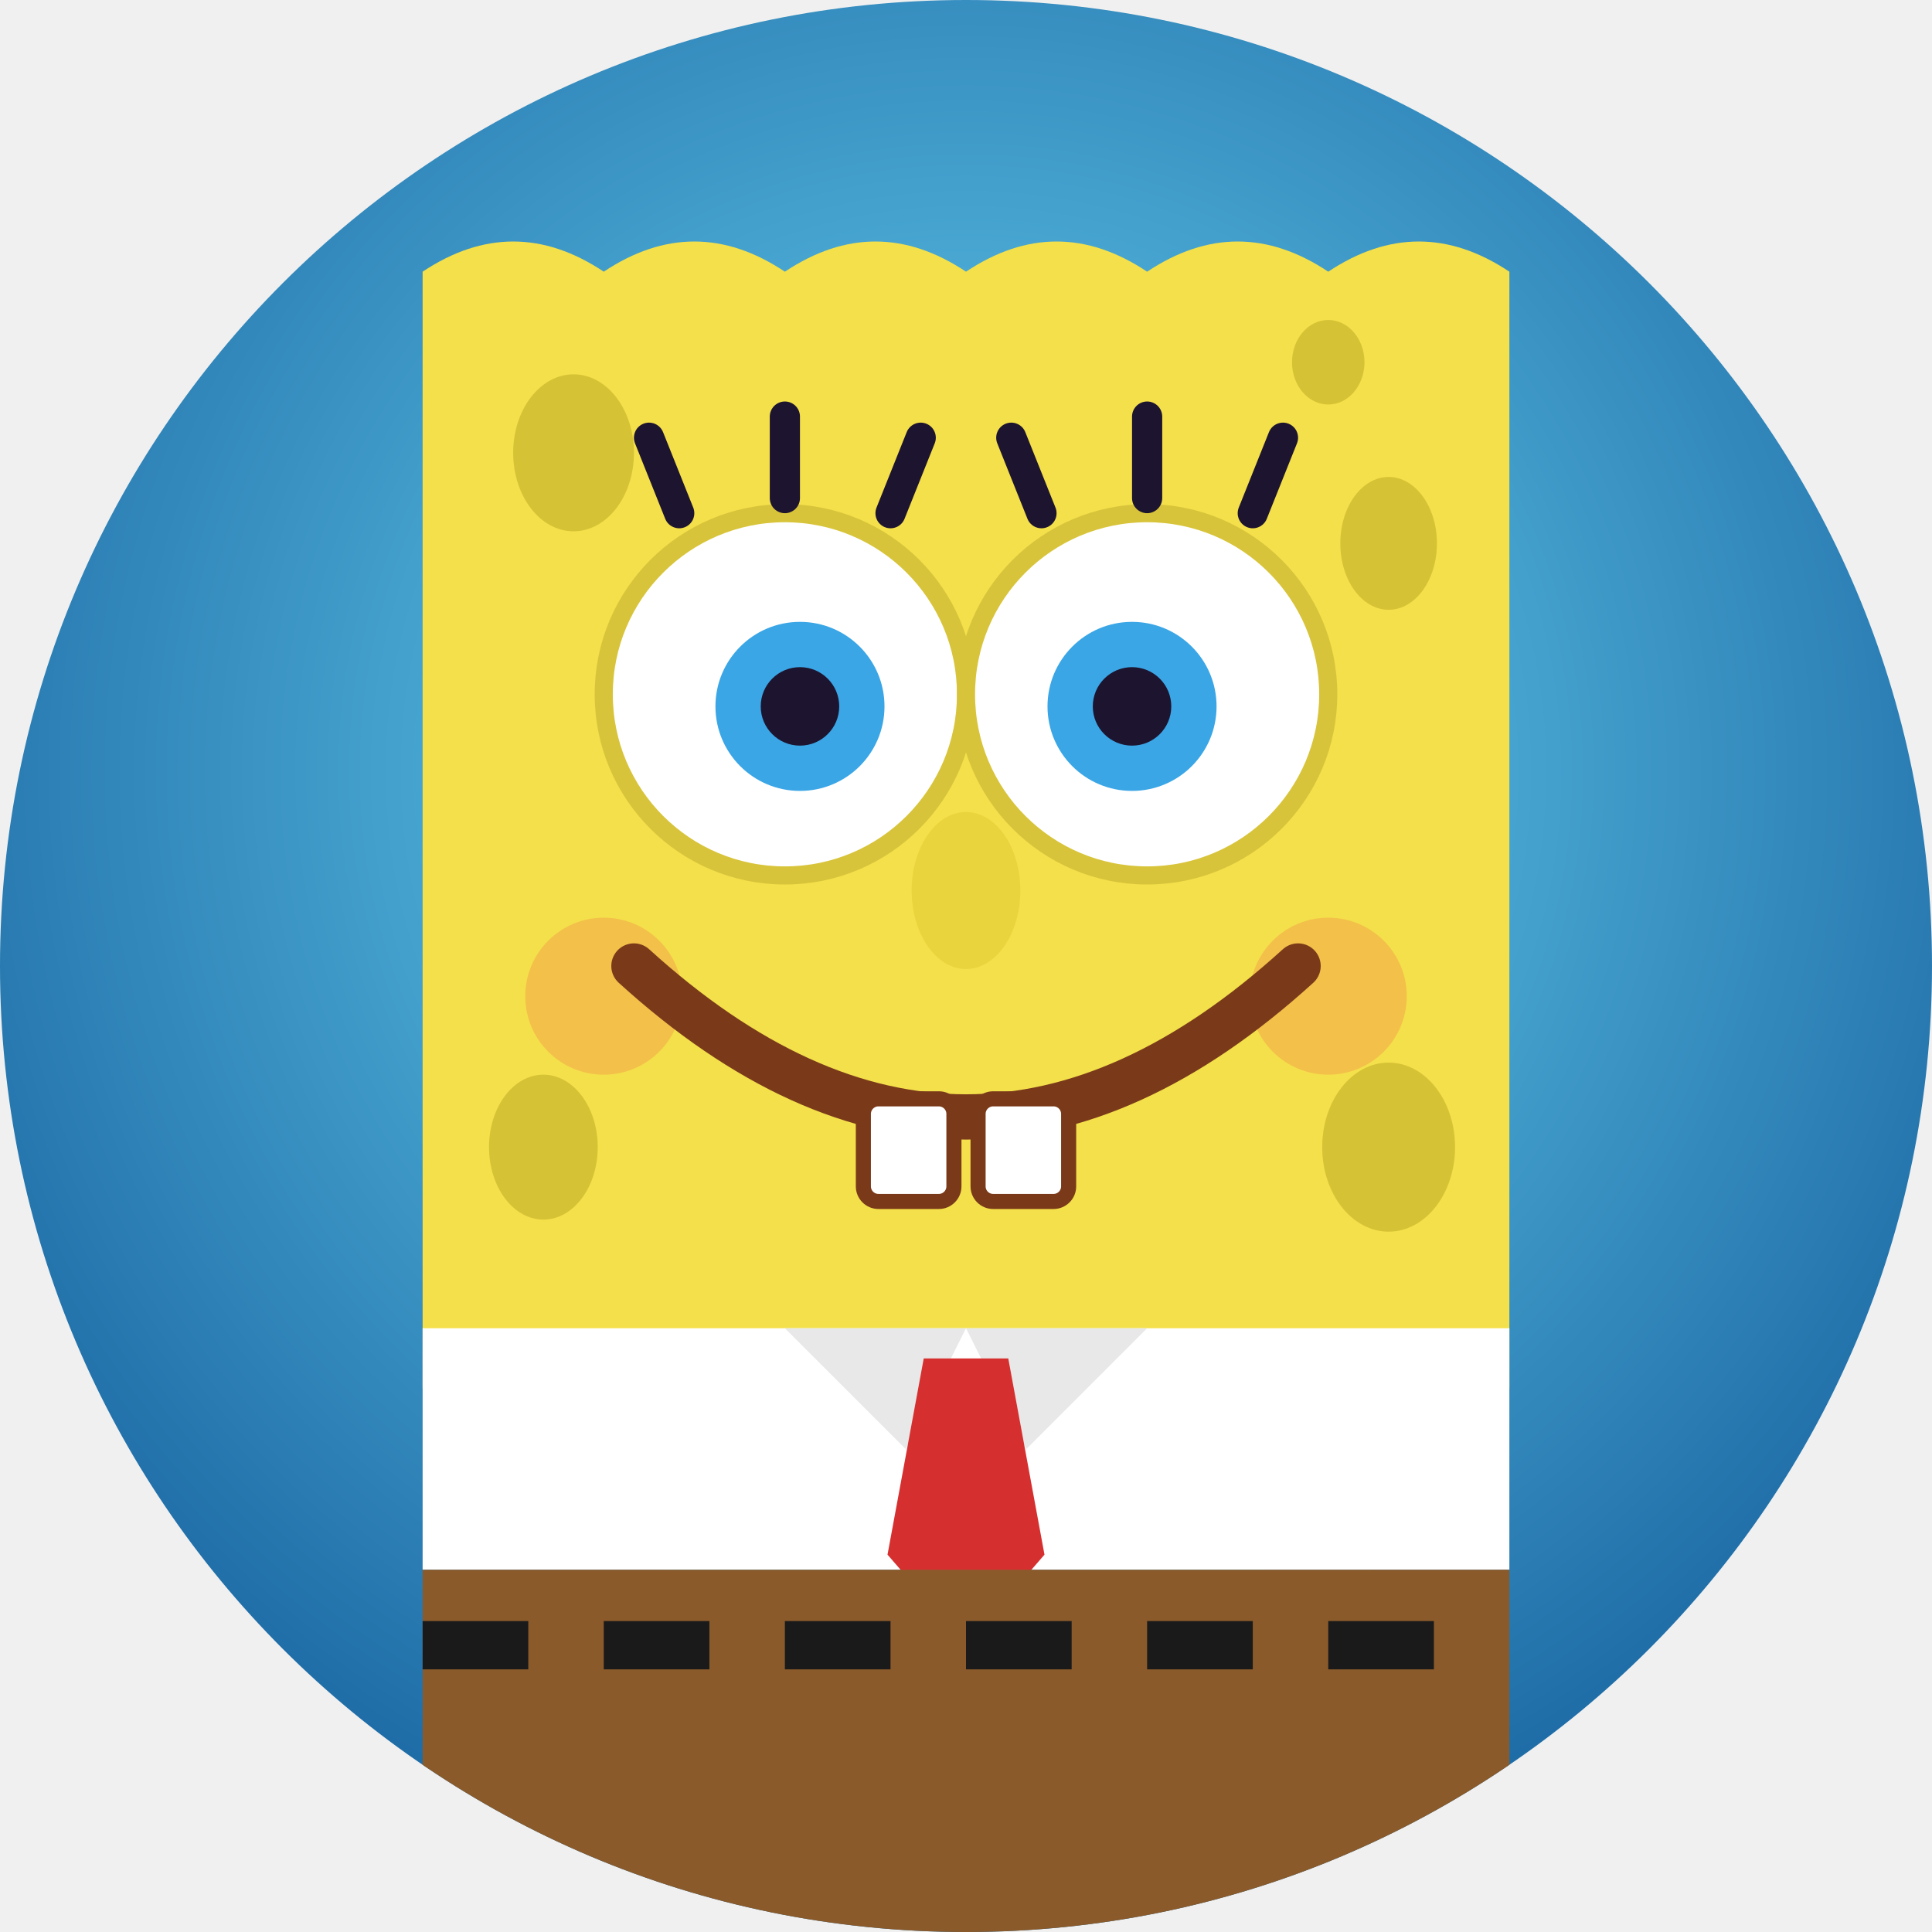
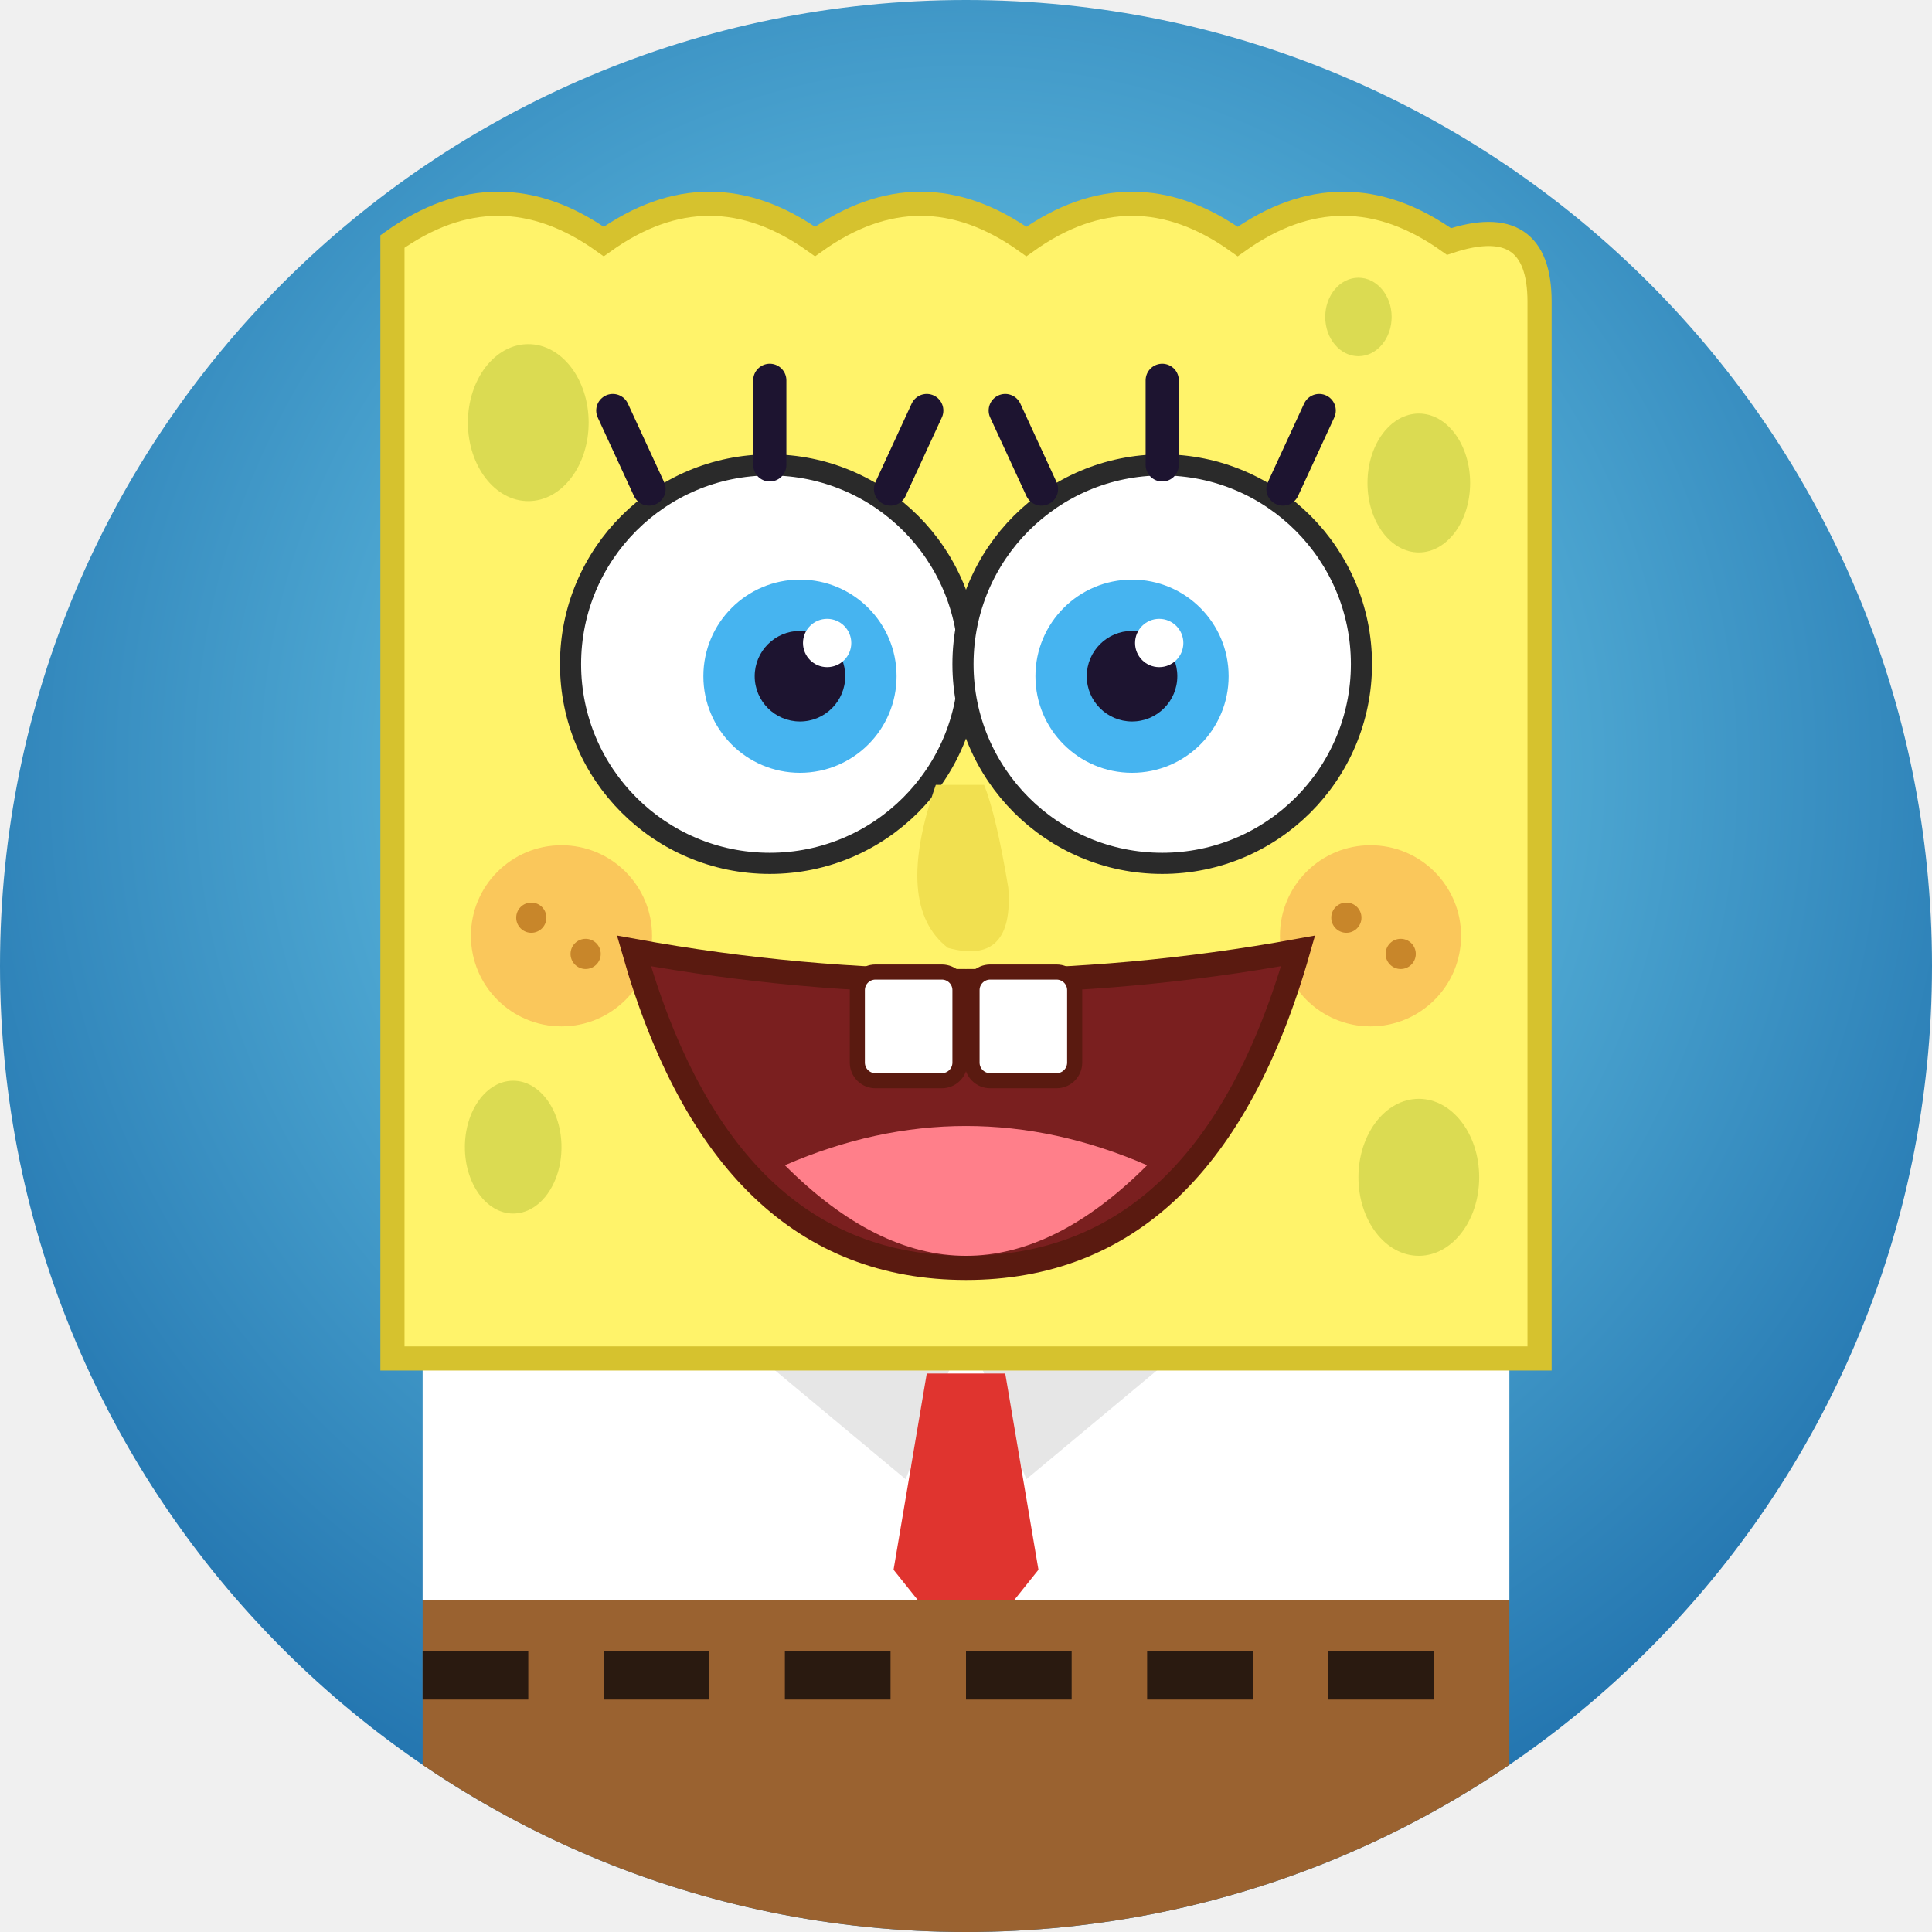
<svg xmlns="http://www.w3.org/2000/svg" viewBox="0 0 64 64">
  <defs>
    <clipPath id="c">
      <circle cx="32" cy="32" r="32" />
    </clipPath>
    <radialGradient id="bg" cx="50%" cy="40%" r="65%">
-       <stop offset="0" stop-color="#6ad6f4" />
-       <stop offset="1" stop-color="#16609e" />
+       <stop offset="0" stop-color="#7adcf6" />
+       <stop offset="1" stop-color="#1a6aa8" />
    </radialGradient>
  </defs>
  <g clip-path="url(#c)">
    <rect width="64" height="64" fill="url(#bg)" />
-     <path d="M14 9 Q17 7 20 9 Q23 7 26 9 Q29 7 32 9 Q35 7 38 9 Q41 7 44 9 Q47 7 50 9 V46 H14Z" fill="#f4e04a" />
-     <g fill="#c9b52c" opacity=".7">
-       <ellipse cx="19" cy="15" rx="2" ry="2.6" />
-       <ellipse cx="46" cy="18" rx="1.6" ry="2.2" />
-       <ellipse cx="18" cy="38" rx="1.8" ry="2.4" />
-       <ellipse cx="46" cy="38" rx="2.2" ry="2.8" />
-       <ellipse cx="44" cy="12" rx="1.2" ry="1.4" />
+     <rect x="14" y="44" width="36" height="9" fill="#fff" />
+     <path d="M24 44 L30 49 L32 44 L34 49 L40 44Z" fill="#e6e6e6" />
+     <path d="M30.7 45.5 H33.3 L34.4 52 L32 55 L29.6 52Z" fill="#e0342f" />
+     <rect x="14" y="53" width="36" height="11" fill="#9a6230" />
+     <path d="M14 55.5 H50" stroke="#2a1a10" stroke-width="1.6" stroke-dasharray="3.5 2.5" />
+     <path d="M13 8 Q16.5 5.5 20 8 Q23.5 5.5 27 8 Q30.5 5.5 34 8 Q37.5 5.5 41 8 Q44.5 5.5 48 8 Q51 7 51 10 V45 H13 V10 Q13 8 13 8Z" fill="#fff36a" stroke="#d6c22e" stroke-width=".8" />
+     <g fill="#cfd34a" opacity=".75">
+       <ellipse cx="17.5" cy="14" rx="2" ry="2.6" />
+       <ellipse cx="47" cy="16" rx="1.7" ry="2.3" />
+       <ellipse cx="17" cy="38" rx="1.6" ry="2.2" />
+       <ellipse cx="47" cy="39" rx="2" ry="2.6" />
+       <ellipse cx="45" cy="10.5" rx="1.1" ry="1.3" />
    </g>
-     <rect x="14" y="44" width="36" height="8" fill="#fff" />
-     <path d="M26 44 L30 48 L32 44 L34 48 L38 44Z" fill="#e8e8e8" />
-     <path d="M30.6 45 H33.4 L34.6 51.5 L32 54.5 L29.4 51.5Z" fill="#d62f2f" />
-     <rect x="14" y="52" width="36" height="12" fill="#8a5a2a" />
-     <path d="M14 54.5 H50" stroke="#1a1a1a" stroke-width="1.6" stroke-dasharray="3.5 2.5" />
-     <circle cx="26" cy="23" r="6" fill="#fff" stroke="#d8c43a" stroke-width=".6" />
-     <circle cx="38" cy="23" r="6" fill="#fff" stroke="#d8c43a" stroke-width=".6" />
-     <circle cx="26.5" cy="23.4" r="2.8" fill="#3aa6e6" />
-     <circle cx="37.5" cy="23.4" r="2.8" fill="#3aa6e6" />
-     <circle cx="26.5" cy="23.4" r="1.3" fill="#1d1430" />
-     <circle cx="37.5" cy="23.4" r="1.3" fill="#1d1430" />
-     <path d="M22.5 17 L21.5 14.5 M26 16.5 V13.8 M29.5 17 L30.5 14.5 M34.5 17 L33.5 14.5 M38 16.5 V13.8 M41.5 17 L42.5 14.5" stroke="#1d1430" stroke-width="1" stroke-linecap="round" />
-     <ellipse cx="32" cy="29.5" rx="1.8" ry="2.6" fill="#ead43e" />
-     <circle cx="20" cy="33" r="2.6" fill="#f2a64a" opacity=".55" />
-     <circle cx="44" cy="33" r="2.6" fill="#f2a64a" opacity=".55" />
-     <path d="M21 32 Q32 42 43 32" stroke="#7a3a1a" stroke-width="1.5" fill="none" stroke-linecap="round" />
-     <rect x="28.6" y="36.4" width="3" height="3.4" rx=".5" fill="#fff" stroke="#7a3a1a" stroke-width=".5" />
-     <rect x="32.4" y="36.4" width="3" height="3.4" rx=".5" fill="#fff" stroke="#7a3a1a" stroke-width=".5" />
+     <circle cx="25.5" cy="22" r="6.6" fill="#fff" stroke="#2a2a2a" stroke-width=".7" />
+     <circle cx="38.5" cy="22" r="6.6" fill="#fff" stroke="#2a2a2a" stroke-width=".7" />
+     <circle cx="26.5" cy="22.4" r="3.2" fill="#46b4f0" />
+     <circle cx="37.5" cy="22.4" r="3.2" fill="#46b4f0" />
+     <circle cx="26.5" cy="22.4" r="1.5" fill="#1d1430" />
+     <circle cx="37.5" cy="22.4" r="1.5" fill="#1d1430" />
+     <circle cx="27.4" cy="21.3" r=".8" fill="#fff" />
+     <circle cx="38.4" cy="21.3" r=".8" fill="#fff" />
+     <path d="M21.5 16.2 L20.3 13.6 M25.5 15.4 V12.6 M29.5 16.2 L30.7 13.6 M34.5 16.2 L33.3 13.6 M38.5 15.4 V12.6 M42.5 16.2 L43.7 13.6" stroke="#1d1430" stroke-width="1.1" stroke-linecap="round" />
+     <path d="M31 26 Q29.6 30 31.4 31.4 Q33.6 32 33.4 29.4 Q33 27 32.6 26Z" fill="#f1e050" />
+     <circle cx="18.6" cy="31" r="3" fill="#f6a24e" opacity=".55" />
+     <circle cx="45.4" cy="31" r="3" fill="#f6a24e" opacity=".55" />
+     <g fill="#c8862a">
+       <circle cx="17.6" cy="30.4" r=".5" />
+       <circle cx="19.4" cy="31.6" r=".5" />
+       <circle cx="44.6" cy="30.4" r=".5" />
+       <circle cx="46.4" cy="31.6" r=".5" />
+     </g>
+     <path d="M21 31.5 Q32 33.5 43 31.5 Q40 42 32 42 Q24 42 21 31.5Z" fill="#7a1f1f" stroke="#5a1a10" stroke-width=".8" />
+     <path d="M26 38.6 Q32 36 38 38.6 Q35 41.6 32 41.6 Q29 41.6 26 38.6Z" fill="#ff7f8a" />
+     <rect x="28.4" y="32.2" width="3.4" height="3.6" rx=".6" fill="#fff" stroke="#5a1a10" stroke-width=".5" />
+     <rect x="32.2" y="32.2" width="3.4" height="3.6" rx=".6" fill="#fff" stroke="#5a1a10" stroke-width=".5" />
  </g>
</svg>
